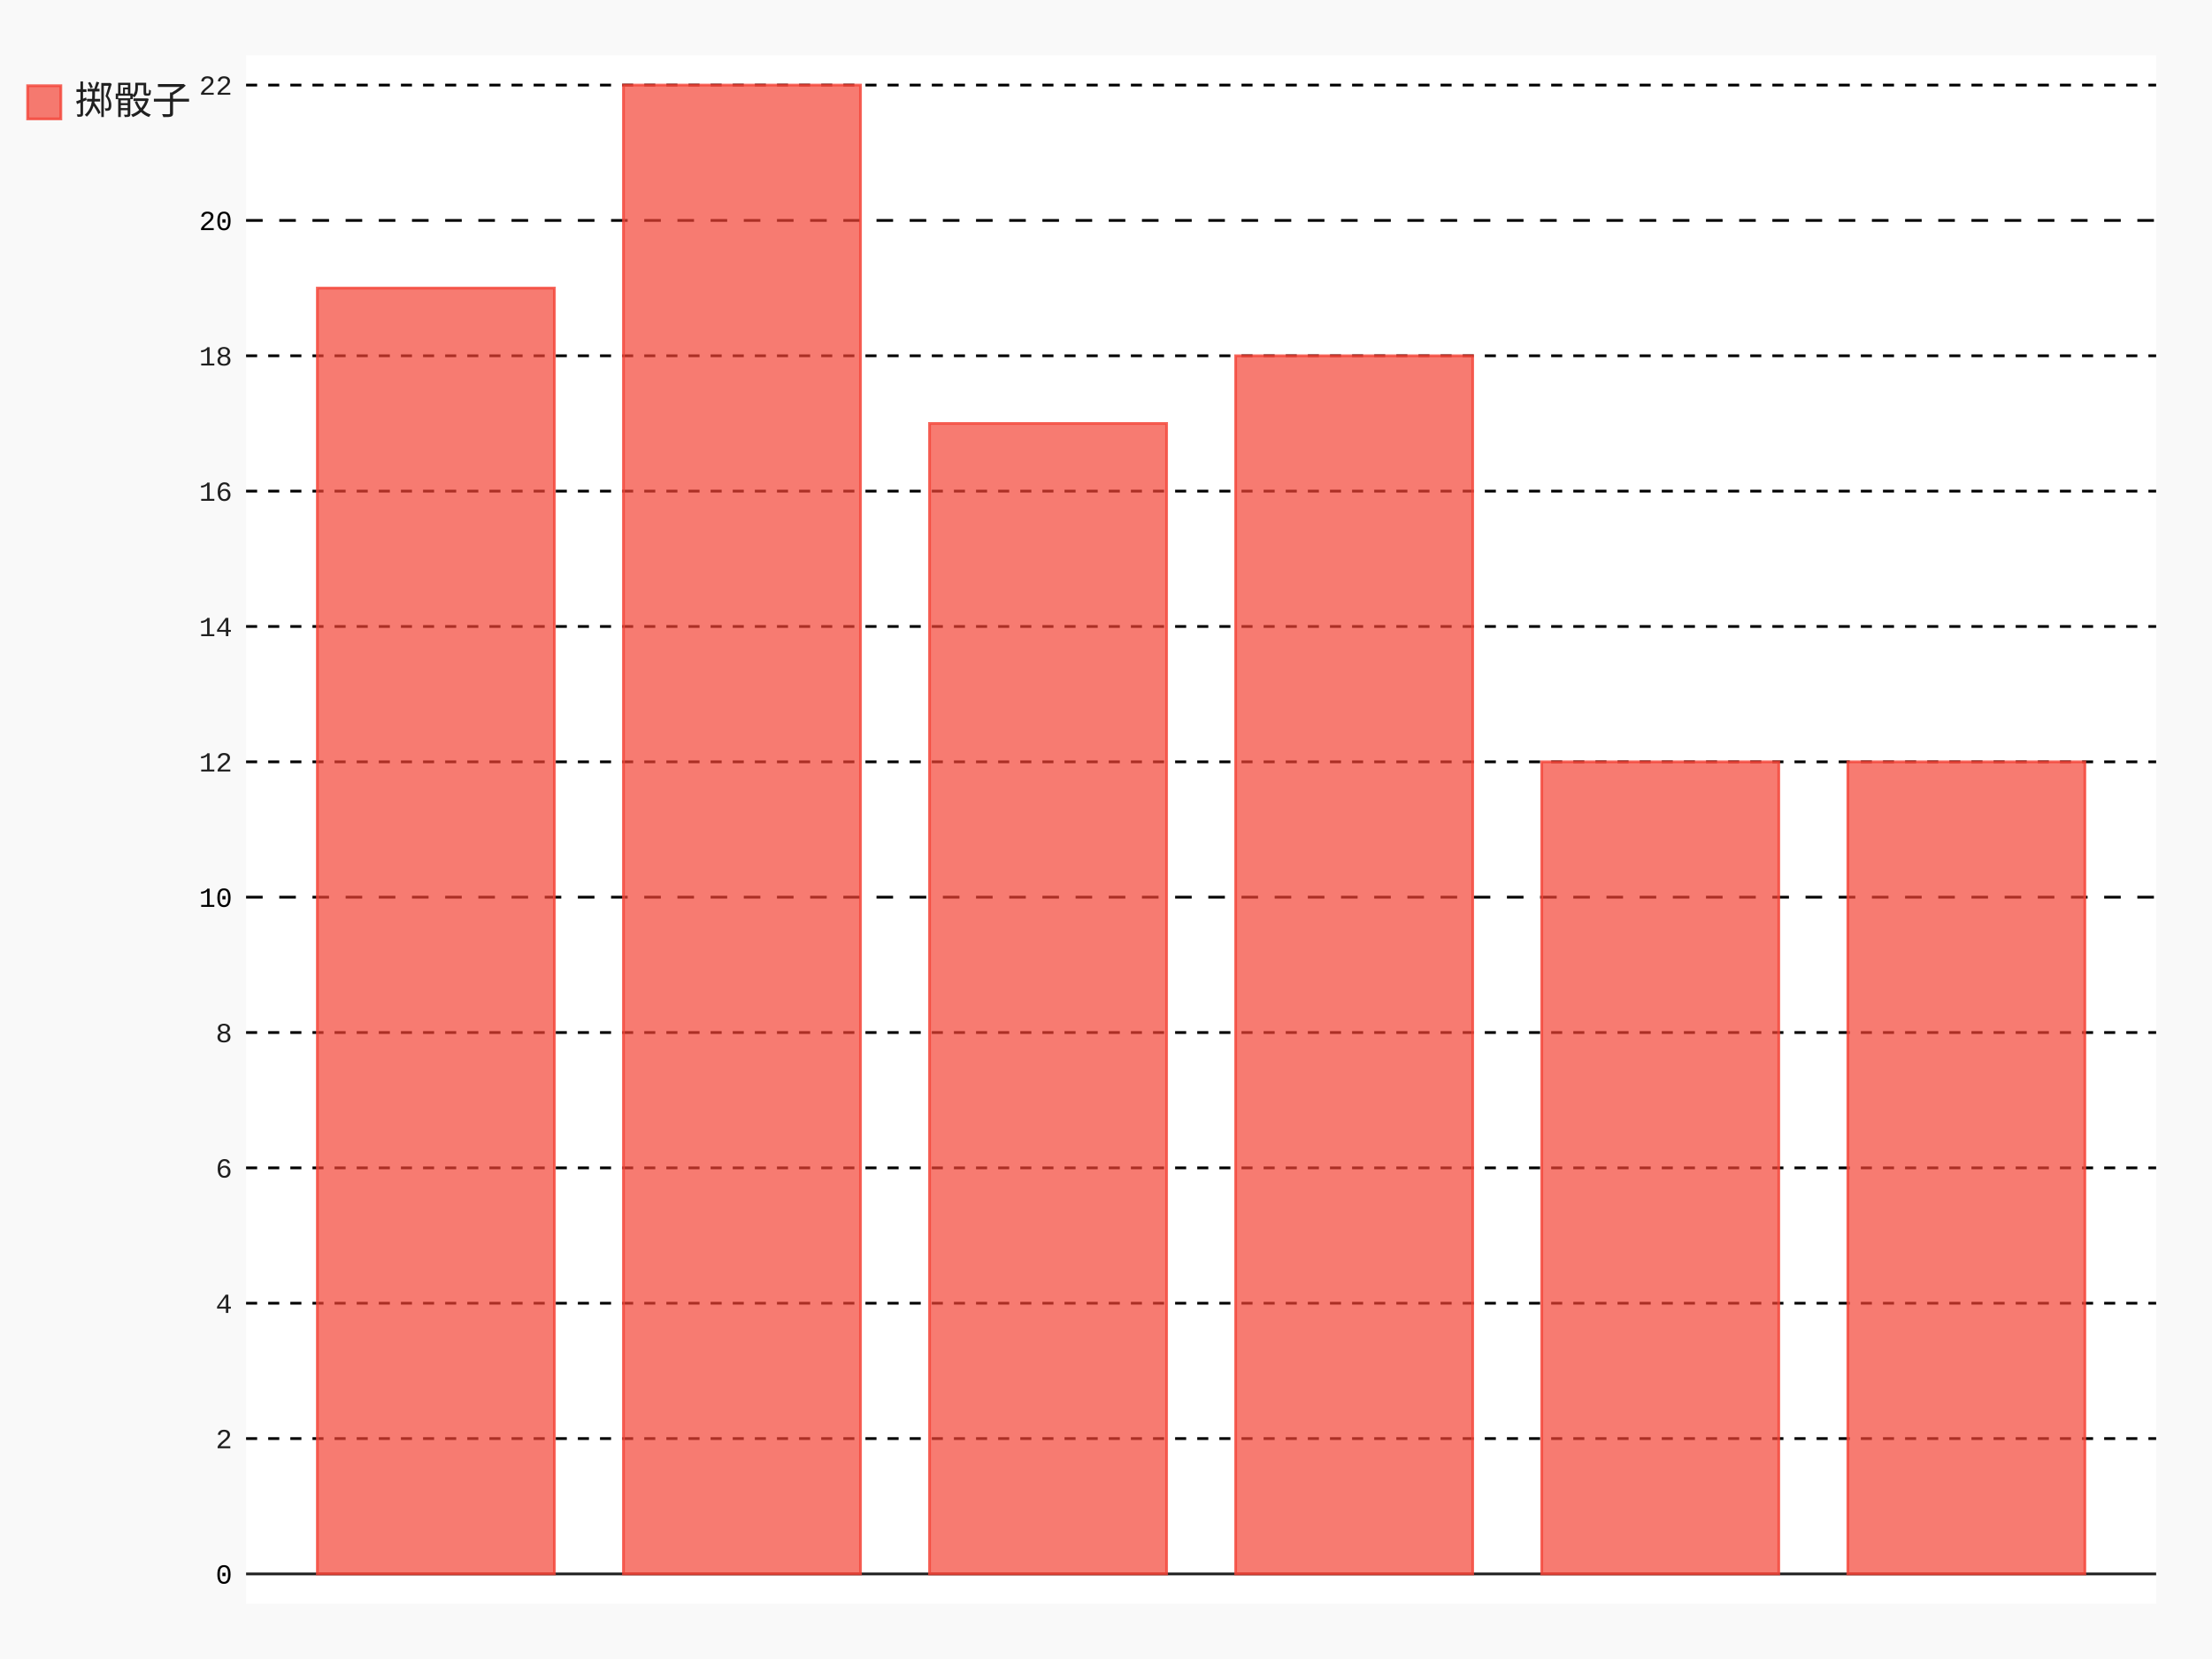
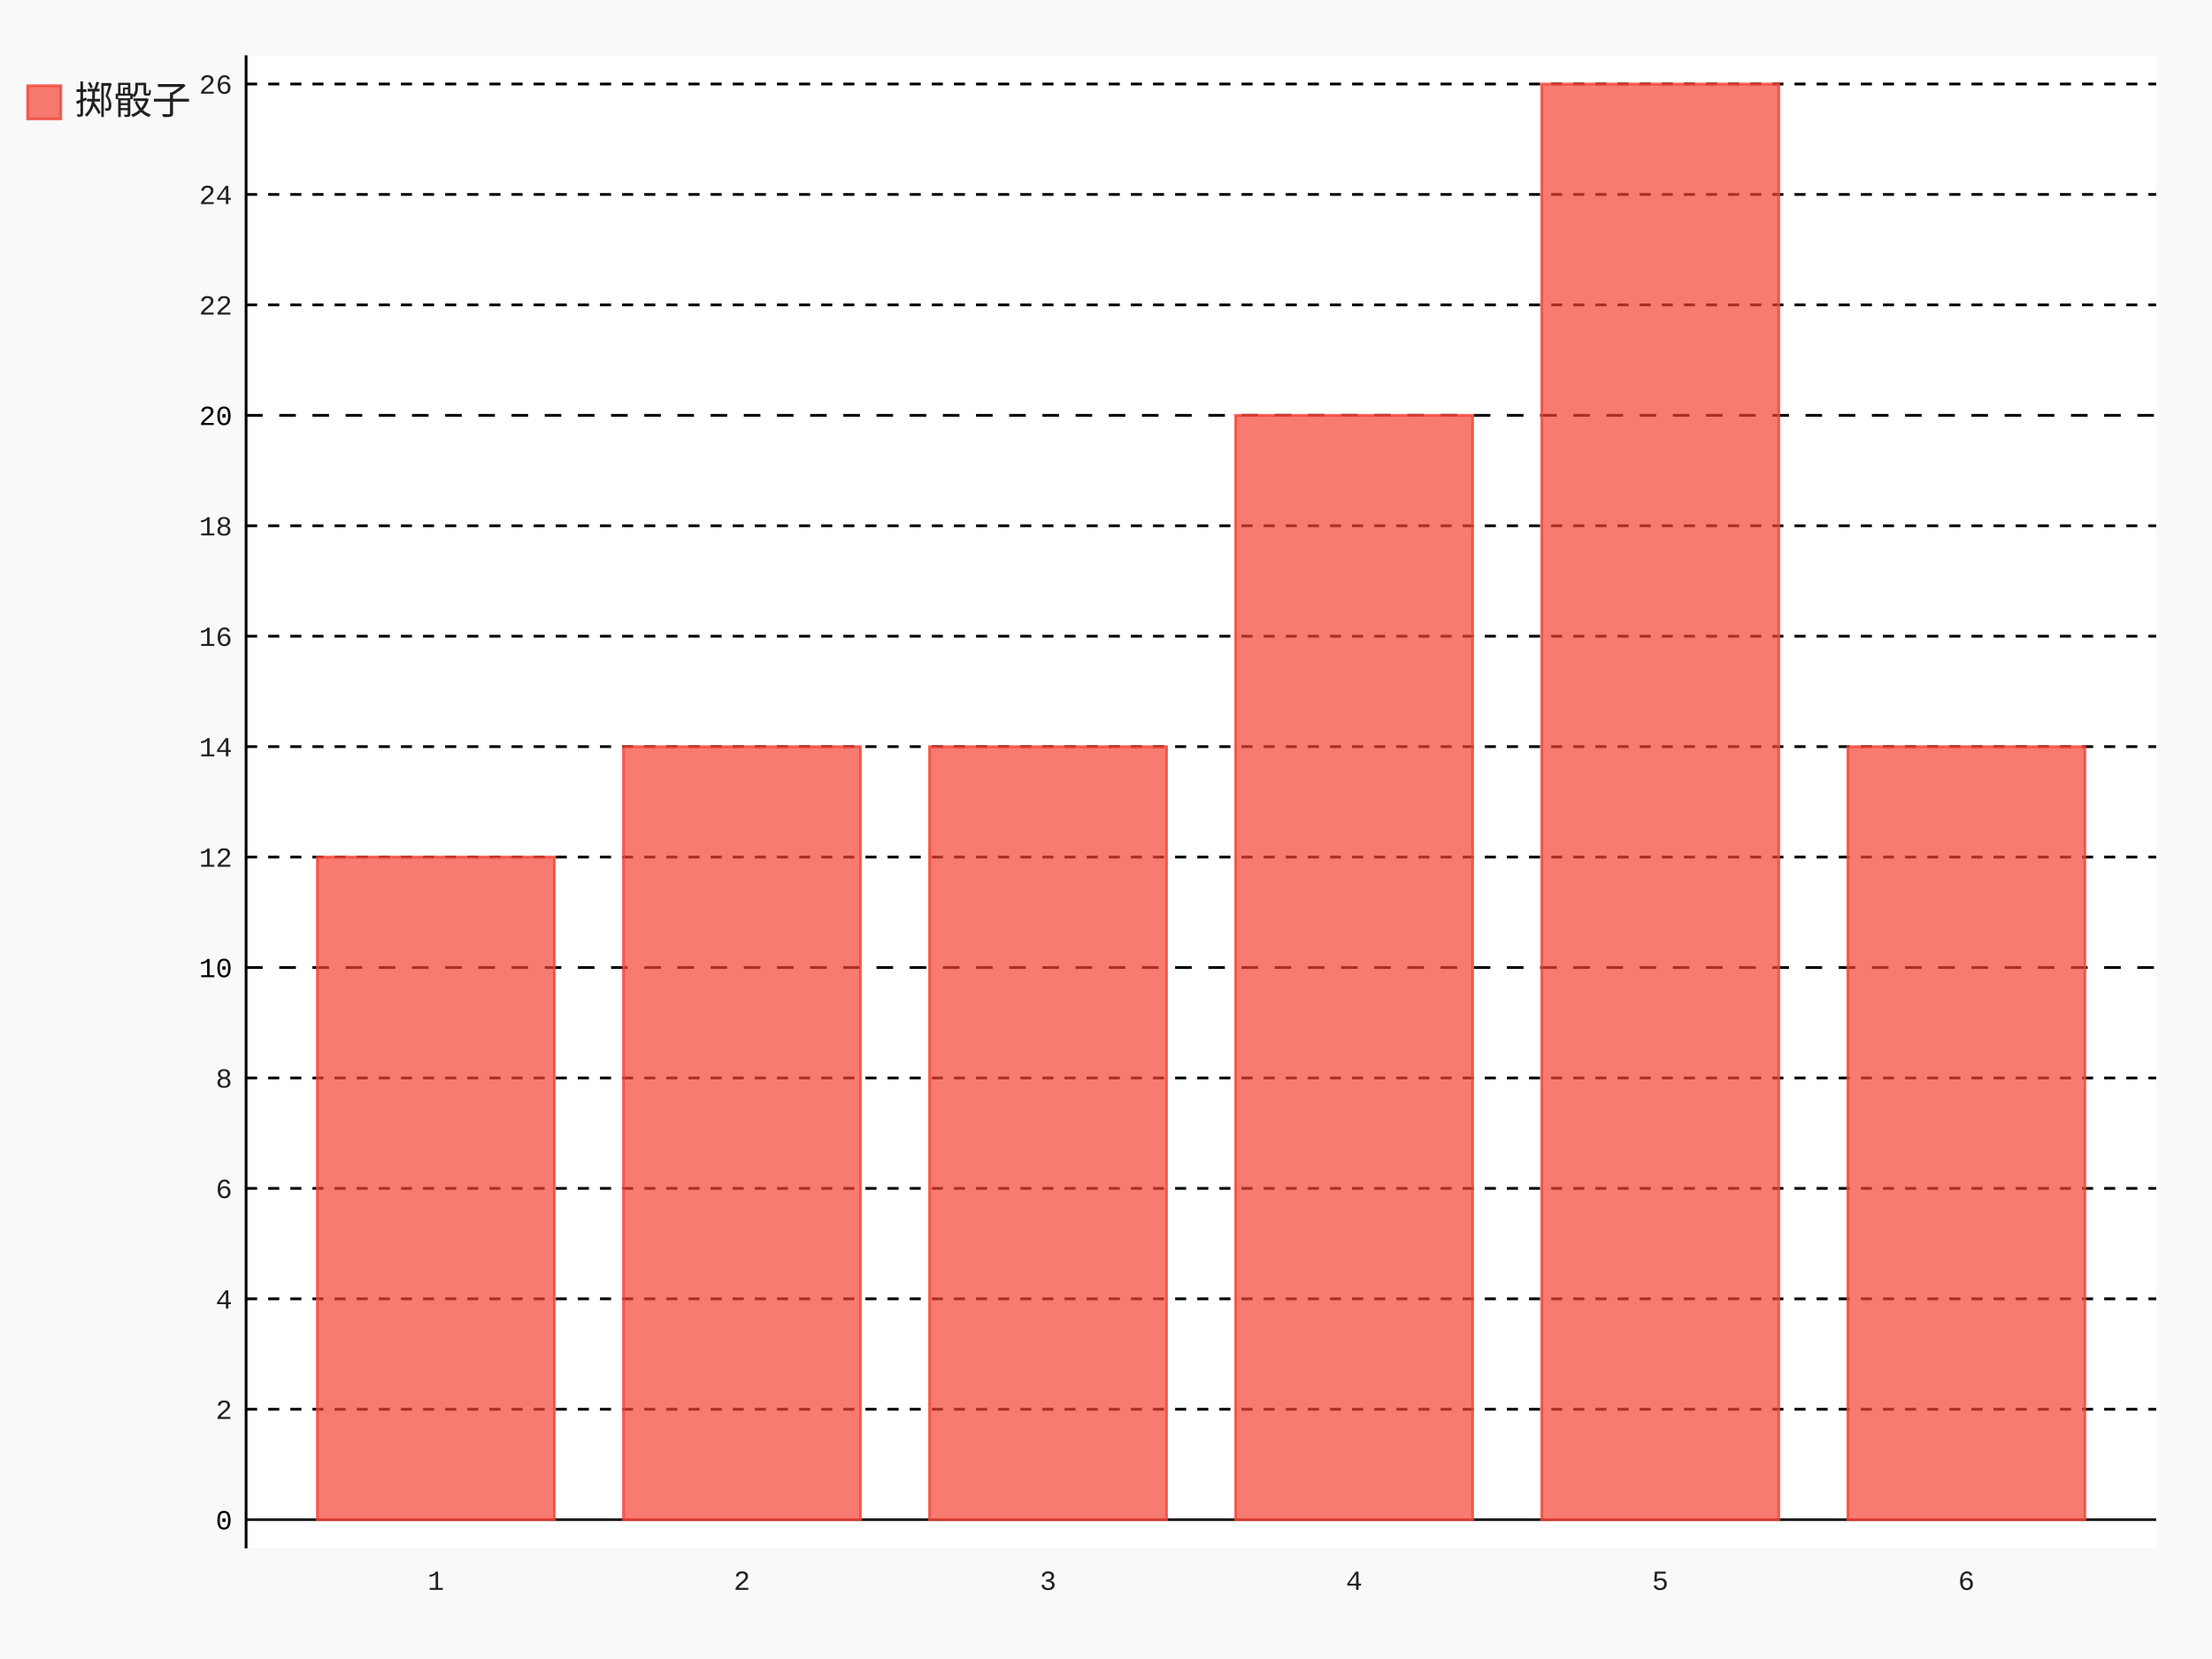
- <svg xmlns="http://www.w3.org/2000/svg" id="chart-e5627033-8bcb-4bce-9ac6-d0ed7605bee1" class="pygal-chart" viewBox="0 0 800 600">
+ <svg xmlns="http://www.w3.org/2000/svg" id="chart-cb073fa5-4265-4305-ab48-cf1b7abf4c9b" class="pygal-chart" viewBox="0 0 800 600">
  <defs>
-     <style type="text/css">#chart-e5627033-8bcb-4bce-9ac6-d0ed7605bee1{-webkit-user-select:none;-webkit-font-smoothing:antialiased;font-family:Consolas,"Liberation Mono",Menlo,Courier,monospace}#chart-e5627033-8bcb-4bce-9ac6-d0ed7605bee1 .title{font-family:Consolas,"Liberation Mono",Menlo,Courier,monospace;font-size:16px}#chart-e5627033-8bcb-4bce-9ac6-d0ed7605bee1 .legends .legend text{font-family:Consolas,"Liberation Mono",Menlo,Courier,monospace;font-size:14px}#chart-e5627033-8bcb-4bce-9ac6-d0ed7605bee1 .axis text{font-family:Consolas,"Liberation Mono",Menlo,Courier,monospace;font-size:10px}#chart-e5627033-8bcb-4bce-9ac6-d0ed7605bee1 .axis text.major{font-family:Consolas,"Liberation Mono",Menlo,Courier,monospace;font-size:10px}#chart-e5627033-8bcb-4bce-9ac6-d0ed7605bee1 .text-overlay text.value{font-family:Consolas,"Liberation Mono",Menlo,Courier,monospace;font-size:16px}#chart-e5627033-8bcb-4bce-9ac6-d0ed7605bee1 .text-overlay text.label{font-family:Consolas,"Liberation Mono",Menlo,Courier,monospace;font-size:10px}#chart-e5627033-8bcb-4bce-9ac6-d0ed7605bee1 .tooltip{font-family:Consolas,"Liberation Mono",Menlo,Courier,monospace;font-size:14px}#chart-e5627033-8bcb-4bce-9ac6-d0ed7605bee1 text.no_data{font-family:Consolas,"Liberation Mono",Menlo,Courier,monospace;font-size:64px}
- #chart-e5627033-8bcb-4bce-9ac6-d0ed7605bee1{background-color:rgba(249,249,249,1)}#chart-e5627033-8bcb-4bce-9ac6-d0ed7605bee1 path,#chart-e5627033-8bcb-4bce-9ac6-d0ed7605bee1 line,#chart-e5627033-8bcb-4bce-9ac6-d0ed7605bee1 rect,#chart-e5627033-8bcb-4bce-9ac6-d0ed7605bee1 circle{-webkit-transition:150ms;-moz-transition:150ms;transition:150ms}#chart-e5627033-8bcb-4bce-9ac6-d0ed7605bee1 .graph &gt; .background{fill:rgba(249,249,249,1)}#chart-e5627033-8bcb-4bce-9ac6-d0ed7605bee1 .plot &gt; .background{fill:rgba(255,255,255,1)}#chart-e5627033-8bcb-4bce-9ac6-d0ed7605bee1 .graph{fill:rgba(0,0,0,.87)}#chart-e5627033-8bcb-4bce-9ac6-d0ed7605bee1 text.no_data{fill:rgba(0,0,0,1)}#chart-e5627033-8bcb-4bce-9ac6-d0ed7605bee1 .title{fill:rgba(0,0,0,1)}#chart-e5627033-8bcb-4bce-9ac6-d0ed7605bee1 .legends .legend text{fill:rgba(0,0,0,.87)}#chart-e5627033-8bcb-4bce-9ac6-d0ed7605bee1 .legends .legend:hover text{fill:rgba(0,0,0,1)}#chart-e5627033-8bcb-4bce-9ac6-d0ed7605bee1 .axis .line{stroke:rgba(0,0,0,1)}#chart-e5627033-8bcb-4bce-9ac6-d0ed7605bee1 .axis .guide.line{stroke:rgba(0,0,0,.54)}#chart-e5627033-8bcb-4bce-9ac6-d0ed7605bee1 .axis .major.line{stroke:rgba(0,0,0,.87)}#chart-e5627033-8bcb-4bce-9ac6-d0ed7605bee1 .axis text.major{fill:rgba(0,0,0,1)}#chart-e5627033-8bcb-4bce-9ac6-d0ed7605bee1 .axis.y .guides:hover .guide.line,#chart-e5627033-8bcb-4bce-9ac6-d0ed7605bee1 .line-graph .axis.x .guides:hover .guide.line,#chart-e5627033-8bcb-4bce-9ac6-d0ed7605bee1 .stackedline-graph .axis.x .guides:hover .guide.line,#chart-e5627033-8bcb-4bce-9ac6-d0ed7605bee1 .xy-graph .axis.x .guides:hover .guide.line{stroke:rgba(0,0,0,1)}#chart-e5627033-8bcb-4bce-9ac6-d0ed7605bee1 .axis .guides:hover text{fill:rgba(0,0,0,1)}#chart-e5627033-8bcb-4bce-9ac6-d0ed7605bee1 .reactive{fill-opacity:.7;stroke-opacity:.8;stroke-width:1}#chart-e5627033-8bcb-4bce-9ac6-d0ed7605bee1 .ci{stroke:rgba(0,0,0,.87)}#chart-e5627033-8bcb-4bce-9ac6-d0ed7605bee1 .reactive.active,#chart-e5627033-8bcb-4bce-9ac6-d0ed7605bee1 .active .reactive{fill-opacity:.8;stroke-opacity:.9;stroke-width:4}#chart-e5627033-8bcb-4bce-9ac6-d0ed7605bee1 .ci .reactive.active{stroke-width:1.5}#chart-e5627033-8bcb-4bce-9ac6-d0ed7605bee1 .series text{fill:rgba(0,0,0,1)}#chart-e5627033-8bcb-4bce-9ac6-d0ed7605bee1 .tooltip rect{fill:rgba(255,255,255,1);stroke:rgba(0,0,0,1);-webkit-transition:opacity 150ms;-moz-transition:opacity 150ms;transition:opacity 150ms}#chart-e5627033-8bcb-4bce-9ac6-d0ed7605bee1 .tooltip .label{fill:rgba(0,0,0,.87)}#chart-e5627033-8bcb-4bce-9ac6-d0ed7605bee1 .tooltip .label{fill:rgba(0,0,0,.87)}#chart-e5627033-8bcb-4bce-9ac6-d0ed7605bee1 .tooltip .legend{font-size:.8em;fill:rgba(0,0,0,.54)}#chart-e5627033-8bcb-4bce-9ac6-d0ed7605bee1 .tooltip .x_label{font-size:.6em;fill:rgba(0,0,0,1)}#chart-e5627033-8bcb-4bce-9ac6-d0ed7605bee1 .tooltip .xlink{font-size:.5em;text-decoration:underline}#chart-e5627033-8bcb-4bce-9ac6-d0ed7605bee1 .tooltip .value{font-size:1.5em}#chart-e5627033-8bcb-4bce-9ac6-d0ed7605bee1 .bound{font-size:.5em}#chart-e5627033-8bcb-4bce-9ac6-d0ed7605bee1 .max-value{font-size:.75em;fill:rgba(0,0,0,.54)}#chart-e5627033-8bcb-4bce-9ac6-d0ed7605bee1 .map-element{fill:rgba(255,255,255,1);stroke:rgba(0,0,0,.54) !important}#chart-e5627033-8bcb-4bce-9ac6-d0ed7605bee1 .map-element .reactive{fill-opacity:inherit;stroke-opacity:inherit}#chart-e5627033-8bcb-4bce-9ac6-d0ed7605bee1 .color-0,#chart-e5627033-8bcb-4bce-9ac6-d0ed7605bee1 .color-0 a:visited{stroke:#F44336;fill:#F44336}#chart-e5627033-8bcb-4bce-9ac6-d0ed7605bee1 .text-overlay .color-0 text{fill:black}
- #chart-e5627033-8bcb-4bce-9ac6-d0ed7605bee1 text.no_data{text-anchor:middle}#chart-e5627033-8bcb-4bce-9ac6-d0ed7605bee1 .guide.line{fill:none}#chart-e5627033-8bcb-4bce-9ac6-d0ed7605bee1 .centered{text-anchor:middle}#chart-e5627033-8bcb-4bce-9ac6-d0ed7605bee1 .title{text-anchor:middle}#chart-e5627033-8bcb-4bce-9ac6-d0ed7605bee1 .legends .legend text{fill-opacity:1}#chart-e5627033-8bcb-4bce-9ac6-d0ed7605bee1 .axis.x text{text-anchor:middle}#chart-e5627033-8bcb-4bce-9ac6-d0ed7605bee1 .axis.x:not(.web) text[transform]{text-anchor:start}#chart-e5627033-8bcb-4bce-9ac6-d0ed7605bee1 .axis.x:not(.web) text[transform].backwards{text-anchor:end}#chart-e5627033-8bcb-4bce-9ac6-d0ed7605bee1 .axis.y text{text-anchor:end}#chart-e5627033-8bcb-4bce-9ac6-d0ed7605bee1 .axis.y text[transform].backwards{text-anchor:start}#chart-e5627033-8bcb-4bce-9ac6-d0ed7605bee1 .axis.y2 text{text-anchor:start}#chart-e5627033-8bcb-4bce-9ac6-d0ed7605bee1 .axis.y2 text[transform].backwards{text-anchor:end}#chart-e5627033-8bcb-4bce-9ac6-d0ed7605bee1 .axis .guide.line{stroke-dasharray:4,4;stroke:black}#chart-e5627033-8bcb-4bce-9ac6-d0ed7605bee1 .axis .major.guide.line{stroke-dasharray:6,6;stroke:black}#chart-e5627033-8bcb-4bce-9ac6-d0ed7605bee1 .horizontal .axis.y .guide.line,#chart-e5627033-8bcb-4bce-9ac6-d0ed7605bee1 .horizontal .axis.y2 .guide.line,#chart-e5627033-8bcb-4bce-9ac6-d0ed7605bee1 .vertical .axis.x .guide.line{opacity:0}#chart-e5627033-8bcb-4bce-9ac6-d0ed7605bee1 .horizontal .axis.always_show .guide.line,#chart-e5627033-8bcb-4bce-9ac6-d0ed7605bee1 .vertical .axis.always_show .guide.line{opacity:1 !important}#chart-e5627033-8bcb-4bce-9ac6-d0ed7605bee1 .axis.y .guides:hover .guide.line,#chart-e5627033-8bcb-4bce-9ac6-d0ed7605bee1 .axis.y2 .guides:hover .guide.line,#chart-e5627033-8bcb-4bce-9ac6-d0ed7605bee1 .axis.x .guides:hover .guide.line{opacity:1}#chart-e5627033-8bcb-4bce-9ac6-d0ed7605bee1 .axis .guides:hover text{opacity:1}#chart-e5627033-8bcb-4bce-9ac6-d0ed7605bee1 .nofill{fill:none}#chart-e5627033-8bcb-4bce-9ac6-d0ed7605bee1 .subtle-fill{fill-opacity:.2}#chart-e5627033-8bcb-4bce-9ac6-d0ed7605bee1 .dot{stroke-width:1px;fill-opacity:1;stroke-opacity:1}#chart-e5627033-8bcb-4bce-9ac6-d0ed7605bee1 .dot.active{stroke-width:5px}#chart-e5627033-8bcb-4bce-9ac6-d0ed7605bee1 .dot.negative{fill:transparent}#chart-e5627033-8bcb-4bce-9ac6-d0ed7605bee1 text,#chart-e5627033-8bcb-4bce-9ac6-d0ed7605bee1 tspan{stroke:none !important}#chart-e5627033-8bcb-4bce-9ac6-d0ed7605bee1 .series text.active{opacity:1}#chart-e5627033-8bcb-4bce-9ac6-d0ed7605bee1 .tooltip rect{fill-opacity:.95;stroke-width:.5}#chart-e5627033-8bcb-4bce-9ac6-d0ed7605bee1 .tooltip text{fill-opacity:1}#chart-e5627033-8bcb-4bce-9ac6-d0ed7605bee1 .showable{visibility:hidden}#chart-e5627033-8bcb-4bce-9ac6-d0ed7605bee1 .showable.shown{visibility:visible}#chart-e5627033-8bcb-4bce-9ac6-d0ed7605bee1 .gauge-background{fill:rgba(229,229,229,1);stroke:none}#chart-e5627033-8bcb-4bce-9ac6-d0ed7605bee1 .bg-lines{stroke:rgba(249,249,249,1);stroke-width:2px}</style>
+     <style type="text/css">#chart-cb073fa5-4265-4305-ab48-cf1b7abf4c9b{-webkit-user-select:none;-webkit-font-smoothing:antialiased;font-family:Consolas,"Liberation Mono",Menlo,Courier,monospace}#chart-cb073fa5-4265-4305-ab48-cf1b7abf4c9b .title{font-family:Consolas,"Liberation Mono",Menlo,Courier,monospace;font-size:16px}#chart-cb073fa5-4265-4305-ab48-cf1b7abf4c9b .legends .legend text{font-family:Consolas,"Liberation Mono",Menlo,Courier,monospace;font-size:14px}#chart-cb073fa5-4265-4305-ab48-cf1b7abf4c9b .axis text{font-family:Consolas,"Liberation Mono",Menlo,Courier,monospace;font-size:10px}#chart-cb073fa5-4265-4305-ab48-cf1b7abf4c9b .axis text.major{font-family:Consolas,"Liberation Mono",Menlo,Courier,monospace;font-size:10px}#chart-cb073fa5-4265-4305-ab48-cf1b7abf4c9b .text-overlay text.value{font-family:Consolas,"Liberation Mono",Menlo,Courier,monospace;font-size:16px}#chart-cb073fa5-4265-4305-ab48-cf1b7abf4c9b .text-overlay text.label{font-family:Consolas,"Liberation Mono",Menlo,Courier,monospace;font-size:10px}#chart-cb073fa5-4265-4305-ab48-cf1b7abf4c9b .tooltip{font-family:Consolas,"Liberation Mono",Menlo,Courier,monospace;font-size:14px}#chart-cb073fa5-4265-4305-ab48-cf1b7abf4c9b text.no_data{font-family:Consolas,"Liberation Mono",Menlo,Courier,monospace;font-size:64px}
+ #chart-cb073fa5-4265-4305-ab48-cf1b7abf4c9b{background-color:rgba(249,249,249,1)}#chart-cb073fa5-4265-4305-ab48-cf1b7abf4c9b path,#chart-cb073fa5-4265-4305-ab48-cf1b7abf4c9b line,#chart-cb073fa5-4265-4305-ab48-cf1b7abf4c9b rect,#chart-cb073fa5-4265-4305-ab48-cf1b7abf4c9b circle{-webkit-transition:150ms;-moz-transition:150ms;transition:150ms}#chart-cb073fa5-4265-4305-ab48-cf1b7abf4c9b .graph &gt; .background{fill:rgba(249,249,249,1)}#chart-cb073fa5-4265-4305-ab48-cf1b7abf4c9b .plot &gt; .background{fill:rgba(255,255,255,1)}#chart-cb073fa5-4265-4305-ab48-cf1b7abf4c9b .graph{fill:rgba(0,0,0,.87)}#chart-cb073fa5-4265-4305-ab48-cf1b7abf4c9b text.no_data{fill:rgba(0,0,0,1)}#chart-cb073fa5-4265-4305-ab48-cf1b7abf4c9b .title{fill:rgba(0,0,0,1)}#chart-cb073fa5-4265-4305-ab48-cf1b7abf4c9b .legends .legend text{fill:rgba(0,0,0,.87)}#chart-cb073fa5-4265-4305-ab48-cf1b7abf4c9b .legends .legend:hover text{fill:rgba(0,0,0,1)}#chart-cb073fa5-4265-4305-ab48-cf1b7abf4c9b .axis .line{stroke:rgba(0,0,0,1)}#chart-cb073fa5-4265-4305-ab48-cf1b7abf4c9b .axis .guide.line{stroke:rgba(0,0,0,.54)}#chart-cb073fa5-4265-4305-ab48-cf1b7abf4c9b .axis .major.line{stroke:rgba(0,0,0,.87)}#chart-cb073fa5-4265-4305-ab48-cf1b7abf4c9b .axis text.major{fill:rgba(0,0,0,1)}#chart-cb073fa5-4265-4305-ab48-cf1b7abf4c9b .axis.y .guides:hover .guide.line,#chart-cb073fa5-4265-4305-ab48-cf1b7abf4c9b .line-graph .axis.x .guides:hover .guide.line,#chart-cb073fa5-4265-4305-ab48-cf1b7abf4c9b .stackedline-graph .axis.x .guides:hover .guide.line,#chart-cb073fa5-4265-4305-ab48-cf1b7abf4c9b .xy-graph .axis.x .guides:hover .guide.line{stroke:rgba(0,0,0,1)}#chart-cb073fa5-4265-4305-ab48-cf1b7abf4c9b .axis .guides:hover text{fill:rgba(0,0,0,1)}#chart-cb073fa5-4265-4305-ab48-cf1b7abf4c9b .reactive{fill-opacity:.7;stroke-opacity:.8;stroke-width:1}#chart-cb073fa5-4265-4305-ab48-cf1b7abf4c9b .ci{stroke:rgba(0,0,0,.87)}#chart-cb073fa5-4265-4305-ab48-cf1b7abf4c9b .reactive.active,#chart-cb073fa5-4265-4305-ab48-cf1b7abf4c9b .active .reactive{fill-opacity:.8;stroke-opacity:.9;stroke-width:4}#chart-cb073fa5-4265-4305-ab48-cf1b7abf4c9b .ci .reactive.active{stroke-width:1.5}#chart-cb073fa5-4265-4305-ab48-cf1b7abf4c9b .series text{fill:rgba(0,0,0,1)}#chart-cb073fa5-4265-4305-ab48-cf1b7abf4c9b .tooltip rect{fill:rgba(255,255,255,1);stroke:rgba(0,0,0,1);-webkit-transition:opacity 150ms;-moz-transition:opacity 150ms;transition:opacity 150ms}#chart-cb073fa5-4265-4305-ab48-cf1b7abf4c9b .tooltip .label{fill:rgba(0,0,0,.87)}#chart-cb073fa5-4265-4305-ab48-cf1b7abf4c9b .tooltip .label{fill:rgba(0,0,0,.87)}#chart-cb073fa5-4265-4305-ab48-cf1b7abf4c9b .tooltip .legend{font-size:.8em;fill:rgba(0,0,0,.54)}#chart-cb073fa5-4265-4305-ab48-cf1b7abf4c9b .tooltip .x_label{font-size:.6em;fill:rgba(0,0,0,1)}#chart-cb073fa5-4265-4305-ab48-cf1b7abf4c9b .tooltip .xlink{font-size:.5em;text-decoration:underline}#chart-cb073fa5-4265-4305-ab48-cf1b7abf4c9b .tooltip .value{font-size:1.5em}#chart-cb073fa5-4265-4305-ab48-cf1b7abf4c9b .bound{font-size:.5em}#chart-cb073fa5-4265-4305-ab48-cf1b7abf4c9b .max-value{font-size:.75em;fill:rgba(0,0,0,.54)}#chart-cb073fa5-4265-4305-ab48-cf1b7abf4c9b .map-element{fill:rgba(255,255,255,1);stroke:rgba(0,0,0,.54) !important}#chart-cb073fa5-4265-4305-ab48-cf1b7abf4c9b .map-element .reactive{fill-opacity:inherit;stroke-opacity:inherit}#chart-cb073fa5-4265-4305-ab48-cf1b7abf4c9b .color-0,#chart-cb073fa5-4265-4305-ab48-cf1b7abf4c9b .color-0 a:visited{stroke:#F44336;fill:#F44336}#chart-cb073fa5-4265-4305-ab48-cf1b7abf4c9b .text-overlay .color-0 text{fill:black}
+ #chart-cb073fa5-4265-4305-ab48-cf1b7abf4c9b text.no_data{text-anchor:middle}#chart-cb073fa5-4265-4305-ab48-cf1b7abf4c9b .guide.line{fill:none}#chart-cb073fa5-4265-4305-ab48-cf1b7abf4c9b .centered{text-anchor:middle}#chart-cb073fa5-4265-4305-ab48-cf1b7abf4c9b .title{text-anchor:middle}#chart-cb073fa5-4265-4305-ab48-cf1b7abf4c9b .legends .legend text{fill-opacity:1}#chart-cb073fa5-4265-4305-ab48-cf1b7abf4c9b .axis.x text{text-anchor:middle}#chart-cb073fa5-4265-4305-ab48-cf1b7abf4c9b .axis.x:not(.web) text[transform]{text-anchor:start}#chart-cb073fa5-4265-4305-ab48-cf1b7abf4c9b .axis.x:not(.web) text[transform].backwards{text-anchor:end}#chart-cb073fa5-4265-4305-ab48-cf1b7abf4c9b .axis.y text{text-anchor:end}#chart-cb073fa5-4265-4305-ab48-cf1b7abf4c9b .axis.y text[transform].backwards{text-anchor:start}#chart-cb073fa5-4265-4305-ab48-cf1b7abf4c9b .axis.y2 text{text-anchor:start}#chart-cb073fa5-4265-4305-ab48-cf1b7abf4c9b .axis.y2 text[transform].backwards{text-anchor:end}#chart-cb073fa5-4265-4305-ab48-cf1b7abf4c9b .axis .guide.line{stroke-dasharray:4,4;stroke:black}#chart-cb073fa5-4265-4305-ab48-cf1b7abf4c9b .axis .major.guide.line{stroke-dasharray:6,6;stroke:black}#chart-cb073fa5-4265-4305-ab48-cf1b7abf4c9b .horizontal .axis.y .guide.line,#chart-cb073fa5-4265-4305-ab48-cf1b7abf4c9b .horizontal .axis.y2 .guide.line,#chart-cb073fa5-4265-4305-ab48-cf1b7abf4c9b .vertical .axis.x .guide.line{opacity:0}#chart-cb073fa5-4265-4305-ab48-cf1b7abf4c9b .horizontal .axis.always_show .guide.line,#chart-cb073fa5-4265-4305-ab48-cf1b7abf4c9b .vertical .axis.always_show .guide.line{opacity:1 !important}#chart-cb073fa5-4265-4305-ab48-cf1b7abf4c9b .axis.y .guides:hover .guide.line,#chart-cb073fa5-4265-4305-ab48-cf1b7abf4c9b .axis.y2 .guides:hover .guide.line,#chart-cb073fa5-4265-4305-ab48-cf1b7abf4c9b .axis.x .guides:hover .guide.line{opacity:1}#chart-cb073fa5-4265-4305-ab48-cf1b7abf4c9b .axis .guides:hover text{opacity:1}#chart-cb073fa5-4265-4305-ab48-cf1b7abf4c9b .nofill{fill:none}#chart-cb073fa5-4265-4305-ab48-cf1b7abf4c9b .subtle-fill{fill-opacity:.2}#chart-cb073fa5-4265-4305-ab48-cf1b7abf4c9b .dot{stroke-width:1px;fill-opacity:1;stroke-opacity:1}#chart-cb073fa5-4265-4305-ab48-cf1b7abf4c9b .dot.active{stroke-width:5px}#chart-cb073fa5-4265-4305-ab48-cf1b7abf4c9b .dot.negative{fill:transparent}#chart-cb073fa5-4265-4305-ab48-cf1b7abf4c9b text,#chart-cb073fa5-4265-4305-ab48-cf1b7abf4c9b tspan{stroke:none !important}#chart-cb073fa5-4265-4305-ab48-cf1b7abf4c9b .series text.active{opacity:1}#chart-cb073fa5-4265-4305-ab48-cf1b7abf4c9b .tooltip rect{fill-opacity:.95;stroke-width:.5}#chart-cb073fa5-4265-4305-ab48-cf1b7abf4c9b .tooltip text{fill-opacity:1}#chart-cb073fa5-4265-4305-ab48-cf1b7abf4c9b .showable{visibility:hidden}#chart-cb073fa5-4265-4305-ab48-cf1b7abf4c9b .showable.shown{visibility:visible}#chart-cb073fa5-4265-4305-ab48-cf1b7abf4c9b .gauge-background{fill:rgba(229,229,229,1);stroke:none}#chart-cb073fa5-4265-4305-ab48-cf1b7abf4c9b .bg-lines{stroke:rgba(249,249,249,1);stroke-width:2px}</style>
  </defs>
  <g class="graph bar-graph vertical">
    <rect x="0" y="0" width="800" height="600" class="background" />
    <g transform="translate(89, 20)" class="plot">
-       <rect x="0" y="0" width="690.8" height="560" class="background" />
+       <rect x="0" y="0" width="690.8" height="540" class="background" />
      <g class="axis y always_show">
        <g class="guides">
-           <path d="M0 549.231 h690.8" class="axis major line" />
-           <text x="-5" y="552.731" class="major">0</text>
+           <path d="M0 529.615 h690.8" class="axis major line" />
+           <text x="-5" y="533.115" class="major">0</text>
        </g>
        <g class="guides">
-           <path d="M0 500.28 h690.8" class="guide line" />
-           <text x="-5" y="503.78" class="">2</text>
+           <path d="M0 489.675 h690.8" class="guide line" />
+           <text x="-5" y="493.175" class="">2</text>
        </g>
        <g class="guides">
-           <path d="M0 451.329 h690.8" class="guide line" />
-           <text x="-5" y="454.829" class="">4</text>
+           <path d="M0 449.734 h690.8" class="guide line" />
+           <text x="-5" y="453.234" class="">4</text>
        </g>
        <g class="guides">
-           <path d="M0 402.378 h690.8" class="guide line" />
-           <text x="-5" y="405.878" class="">6</text>
+           <path d="M0 409.793 h690.8" class="guide line" />
+           <text x="-5" y="413.293" class="">6</text>
        </g>
        <g class="guides">
-           <path d="M0 353.427 h690.8" class="guide line" />
-           <text x="-5" y="356.927" class="">8</text>
+           <path d="M0 369.852 h690.8" class="guide line" />
+           <text x="-5" y="373.352" class="">8</text>
        </g>
        <g class="guides">
-           <path d="M0 304.476 h690.8" class="major guide line" />
-           <text x="-5" y="307.976" class="major">10</text>
+           <path d="M0 329.911 h690.8" class="major guide line" />
+           <text x="-5" y="333.411" class="major">10</text>
        </g>
        <g class="guides">
-           <path d="M0 255.524 h690.8" class="guide line" />
-           <text x="-5" y="259.024" class="">12</text>
+           <path d="M0 289.97 h690.8" class="guide line" />
+           <text x="-5" y="293.47" class="">12</text>
        </g>
        <g class="guides">
-           <path d="M0 206.573 h690.8" class="guide line" />
-           <text x="-5" y="210.073" class="">14</text>
+           <path d="M0 250.03 h690.8" class="guide line" />
+           <text x="-5" y="253.53" class="">14</text>
        </g>
        <g class="guides">
-           <path d="M0 157.622 h690.8" class="guide line" />
-           <text x="-5" y="161.122" class="">16</text>
+           <path d="M0 210.089 h690.8" class="guide line" />
+           <text x="-5" y="213.589" class="">16</text>
        </g>
        <g class="guides">
-           <path d="M0 108.671 h690.8" class="guide line" />
-           <text x="-5" y="112.171" class="">18</text>
+           <path d="M0 170.148 h690.8" class="guide line" />
+           <text x="-5" y="173.648" class="">18</text>
        </g>
        <g class="guides">
-           <path d="M0 59.72 h690.8" class="major guide line" />
-           <text x="-5" y="63.22" class="major">20</text>
+           <path d="M0 130.207 h690.8" class="major guide line" />
+           <text x="-5" y="133.707" class="major">20</text>
        </g>
        <g class="guides">
-           <path d="M0 10.769 h690.8" class="guide line" />
-           <text x="-5" y="14.269" class="">22</text>
+           <path d="M0 90.266 h690.8" class="guide line" />
+           <text x="-5" y="93.766" class="">22</text>
+         </g>
+         <g class="guides">
+           <path d="M0 50.325 h690.8" class="guide line" />
+           <text x="-5" y="53.825" class="">24</text>
+         </g>
+         <g class="guides">
+           <path d="M0 10.385 h690.8" class="guide line" />
+           <text x="-5" y="13.885" class="">26</text>
+         </g>
+       </g>
+       <g class="axis x">
+         <path d="M0 0 v540" class="line" />
+         <g class="guides">
+           <path d="M68.637 0 v540" class="guide line" />
+           <text x="68.637" y="555.0" class="">1</text>
+         </g>
+         <g class="guides">
+           <path d="M179.342 0 v540" class="guide line" />
+           <text x="179.342" y="555.0" class="">2</text>
+         </g>
+         <g class="guides">
+           <path d="M290.047 0 v540" class="guide line" />
+           <text x="290.047" y="555.0" class="">3</text>
+         </g>
+         <g class="guides">
+           <path d="M400.753 0 v540" class="guide line" />
+           <text x="400.753" y="555.0" class="">4</text>
+         </g>
+         <g class="guides">
+           <path d="M511.458 0 v540" class="guide line" />
+           <text x="511.458" y="555.0" class="">5</text>
+         </g>
+         <g class="guides">
+           <path d="M622.163 0 v540" class="guide line" />
+           <text x="622.163" y="555.0" class="">6</text>
        </g>
      </g>
      <g class="series serie-0 color-0">
        <g class="bars">
          <g class="bar">
-             <rect x="25.772" y="84.196" rx="0" ry="0" width="85.73" height="465.035" class="rect reactive tooltip-trigger" />
+             <rect x="25.772" y="289.97" rx="0" ry="0" width="85.73" height="239.645" class="rect reactive tooltip-trigger" />
          </g>
          <g class="bar">
-             <rect x="136.477" y="10.769" rx="0" ry="0" width="85.73" height="538.462" class="rect reactive tooltip-trigger" />
+             <rect x="136.477" y="250.03" rx="0" ry="0" width="85.73" height="279.586" class="rect reactive tooltip-trigger" />
          </g>
          <g class="bar">
-             <rect x="247.182" y="133.147" rx="0" ry="0" width="85.73" height="416.084" class="rect reactive tooltip-trigger" />
+             <rect x="247.182" y="250.03" rx="0" ry="0" width="85.73" height="279.586" class="rect reactive tooltip-trigger" />
          </g>
          <g class="bar">
-             <rect x="357.888" y="108.671" rx="0" ry="0" width="85.73" height="440.559" class="rect reactive tooltip-trigger" />
+             <rect x="357.888" y="130.207" rx="0" ry="0" width="85.73" height="399.408" class="rect reactive tooltip-trigger" />
          </g>
          <g class="bar">
-             <rect x="468.593" y="255.524" rx="0" ry="0" width="85.73" height="293.706" class="rect reactive tooltip-trigger" />
+             <rect x="468.593" y="10.385" rx="0" ry="0" width="85.73" height="519.231" class="rect reactive tooltip-trigger" />
          </g>
          <g class="bar">
-             <rect x="579.298" y="255.524" rx="0" ry="0" width="85.73" height="293.706" class="rect reactive tooltip-trigger" />
+             <rect x="579.298" y="250.03" rx="0" ry="0" width="85.73" height="279.586" class="rect reactive tooltip-trigger" />
          </g>
        </g>
      </g>
    </g>
    <g class="titles" />
    <g transform="translate(89, 20)" class="plot overlay">
      <g class="series serie-0 color-0" />
    </g>
    <g transform="translate(89, 20)" class="plot text-overlay">
      <g class="series serie-0 color-0" />
    </g>
    <g transform="translate(89, 20)" class="plot tooltip-overlay">
      <g transform="translate(0 0)" style="opacity: 0" class="tooltip">
        <rect rx="0" ry="0" width="0" height="0" class="tooltip-box" />
        <g class="text" />
      </g>
    </g>
    <g transform="translate(10, 30)" class="legends">
      <g id="activate-serie-0" class="legend reactive activate-serie">
        <rect x="0.0" y="1.0" width="12" height="12" class="color-0 reactive" />
        <text x="17.0" y="11.2">掷骰子</text>
      </g>
    </g>
    <g transform="translate(790, 30)" class="legends" />
  </g>
</svg>
